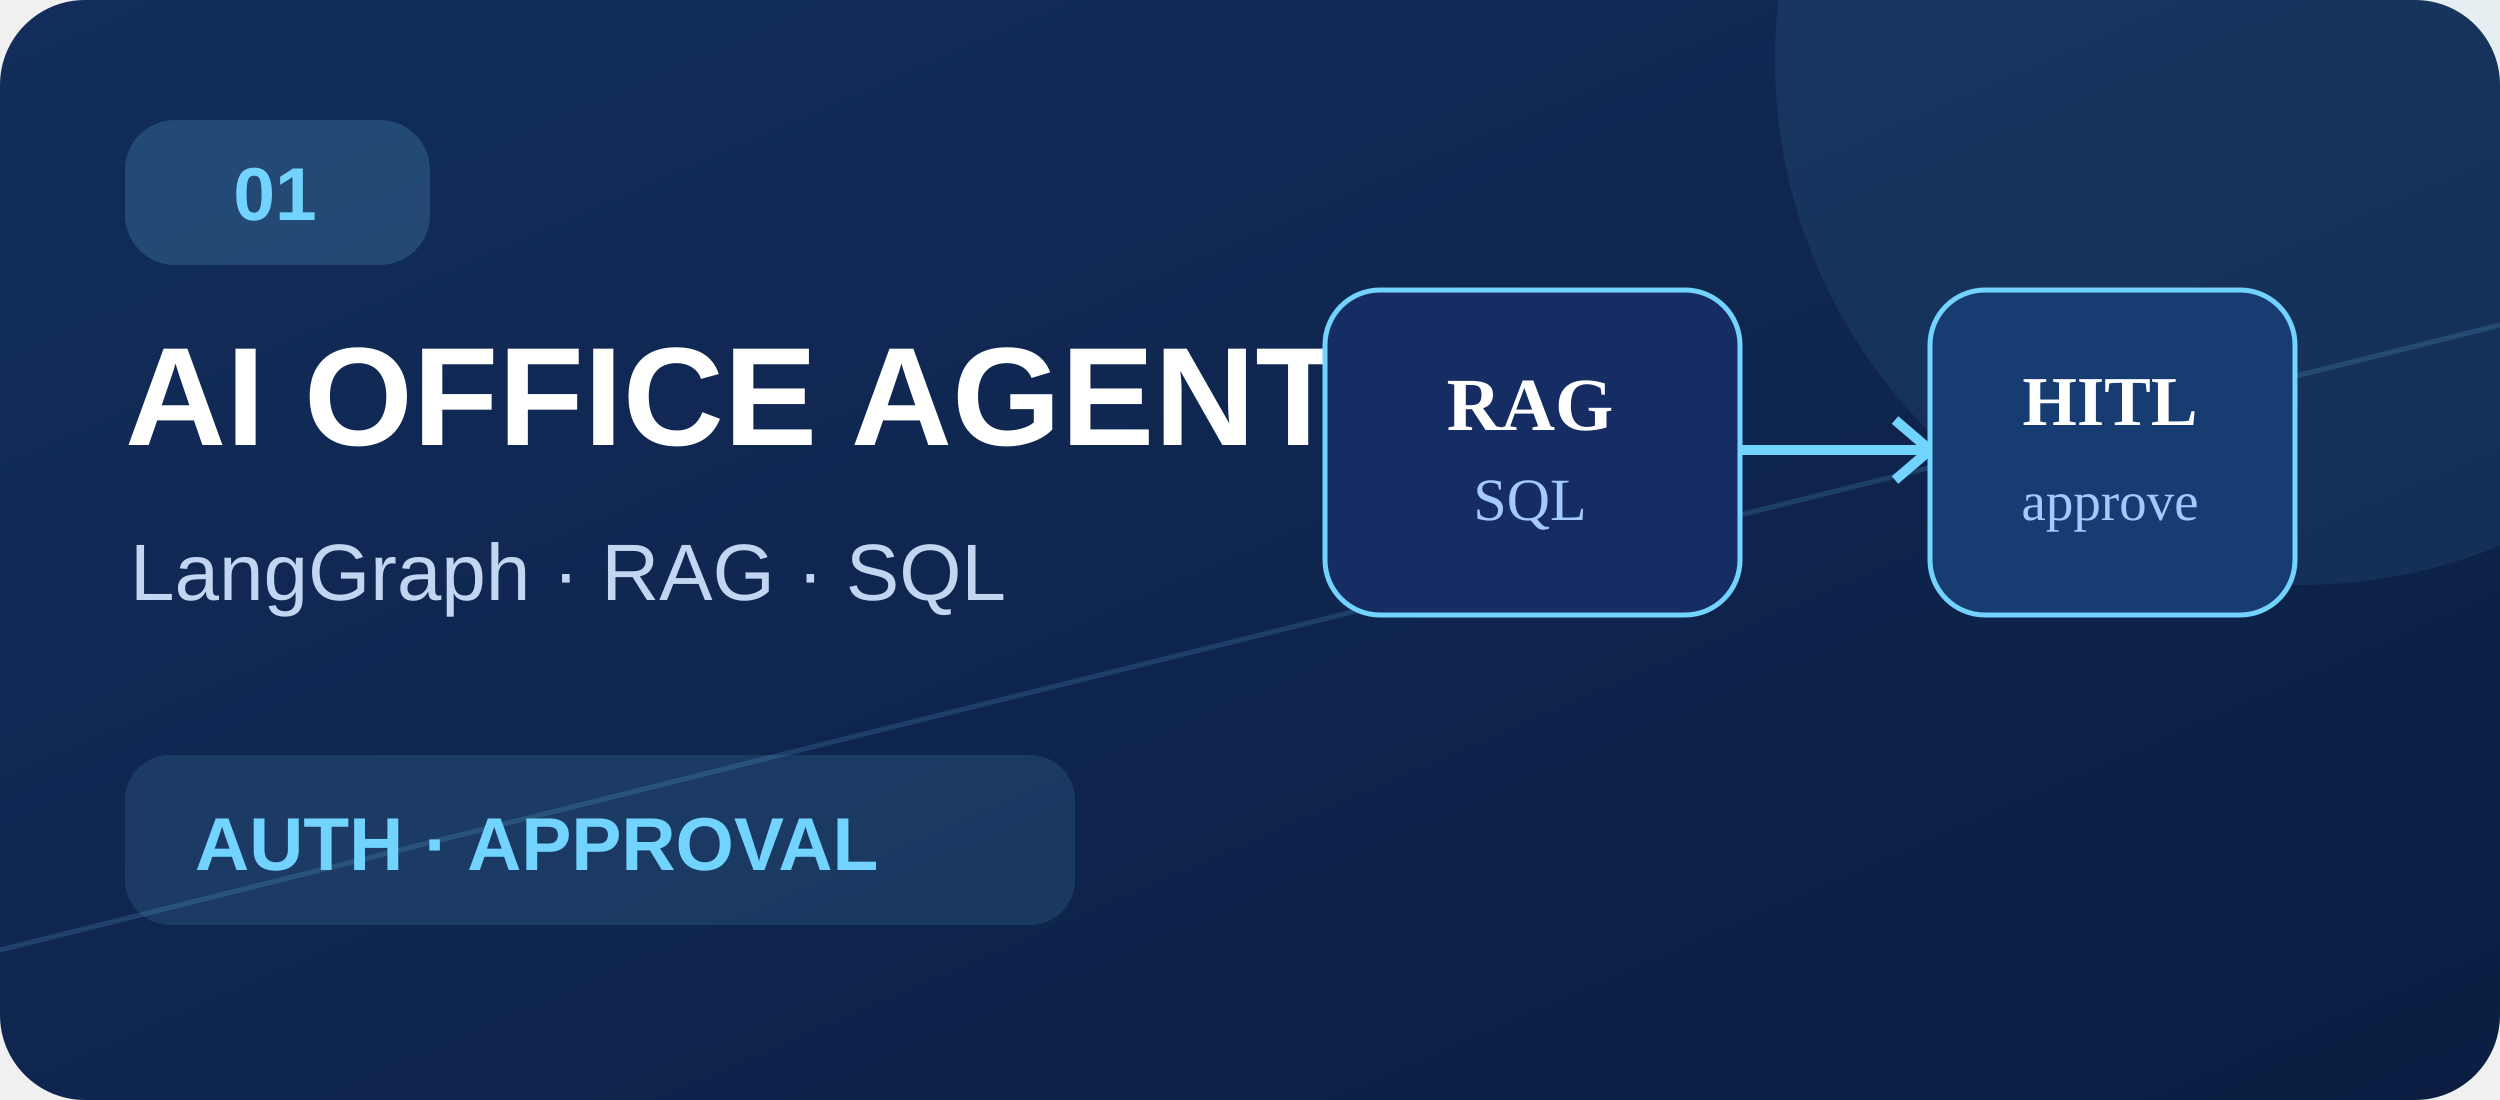
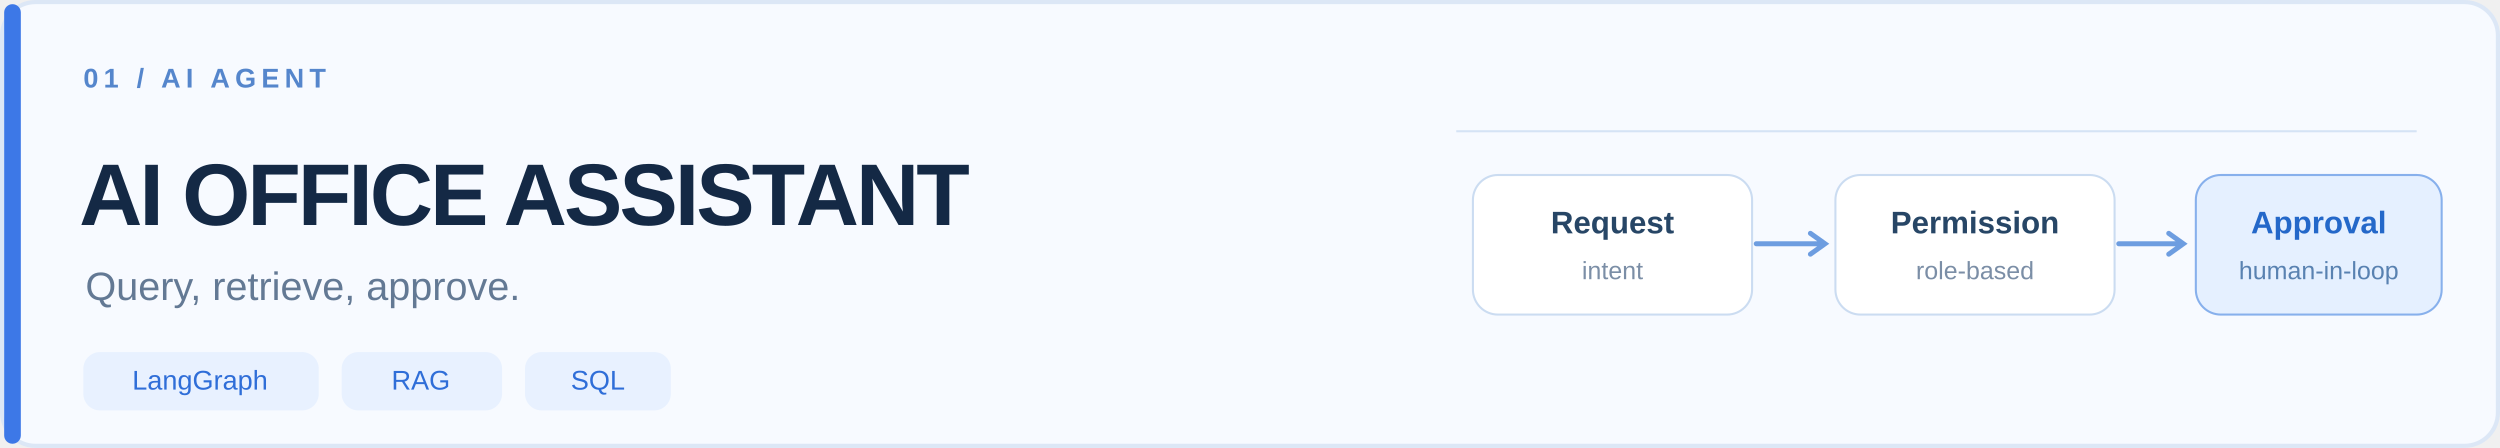
- <svg xmlns="http://www.w3.org/2000/svg" width="500" height="220" viewBox="0 0 500 220" role="img" aria-label="AI OFFICE AGENT">
-   <defs>
-     <linearGradient id="cardBg" x1="0" y1="0" x2="1" y2="1">
-       <stop stop-color="#122D5B" />
-       <stop offset="1" stop-color="#0B1E42" />
-     </linearGradient>
-   </defs>
-   <rect width="500" height="220" rx="17" fill="url(#cardBg)" />
-   <path d="M0 190L500 65" stroke="#73D3FF" stroke-width="1" opacity=".16" />
-   <circle cx="460" cy="12" r="105" fill="#73D3FF" opacity=".08" />
-   <rect x="25" y="24" rx="10" width="61" height="29" fill="#73D3FF" opacity=".18" />
-   <text x="55" y="44" font-family="Arial, Helvetica, sans-serif" font-size="15" fill="#73D3FF" text-anchor="middle" font-weight="700">01</text>
-   <text x="25" y="89" font-family="Arial, Helvetica, sans-serif" font-size="28" font-weight="800" fill="#FFFFFF">AI OFFICE AGENT</text>
-   <text x="26" y="120" font-family="Arial, Helvetica, sans-serif" font-size="16" fill="#C3D6F1">LangGraph · RAG · SQL</text>
-   <rect x="25" y="151" rx="9" width="190" height="34" fill="#73D3FF" opacity=".12" />
-   <text x="39" y="174" font-family="Arial, Helvetica, sans-serif" font-size="15" fill="#73D3FF" font-weight="700">AUTH · APPROVAL</text>
-   <g transform="translate(265 58)">
-     <rect width="83" height="65" rx="11" fill="#162D63" stroke="#73D3FF" />
-     <text x="41" y="28" fill="#FFFFFF" text-anchor="middle" font-size="15" font-weight="700">RAG</text>
-     <text x="41" y="46" fill="#A4C9FF" text-anchor="middle" font-size="12">SQL</text>
-     <path d="M83 32h38m-7 -6 7 6 -7 6" stroke="#73D3FF" fill="none" stroke-width="2" />
-     <rect x="121" width="73" height="65" rx="11" fill="#163C71" stroke="#73D3FF" />
-     <text x="157" y="27" fill="#FFFFFF" text-anchor="middle" font-size="14" font-weight="700">HITL</text>
-     <text x="157" y="46" fill="#A4C9FF" text-anchor="middle" font-size="11">approve</text>
+ <svg xmlns="http://www.w3.org/2000/svg" width="1200" height="215" viewBox="0 0 1200 215" role="img" aria-label="AI office assistant project">
+   <rect x="1" y="1" width="1198" height="213" rx="16" fill="#F7FAFF" stroke="#DCE7F6" stroke-width="2" />
+   <rect x="2" y="2" width="8" height="211" rx="4" fill="#3D78E7" />
+   <text x="40" y="42" font-family="Arial, Helvetica, sans-serif" font-size="13" font-weight="700" letter-spacing="2.5" fill="#5586CC">01 / AI AGENT</text>
+   <text x="38" y="108" font-family="Arial, Helvetica, sans-serif" font-size="42" font-weight="750" letter-spacing="-1.4" fill="#142945">AI OFFICE ASSISTANT</text>
+   <text x="41" y="144" font-family="Arial, Helvetica, sans-serif" font-size="19" fill="#637994">Query, retrieve, approve.</text>
+   <rect x="40" y="169" width="113" height="28" rx="8" fill="#E8F1FF" />
+   <text x="96" y="187" text-anchor="middle" font-family="Arial, Helvetica, sans-serif" font-size="13" fill="#2F6ED8">LangGraph</text>
+   <rect x="164" y="169" width="77" height="28" rx="8" fill="#E8F1FF" />
+   <text x="202" y="187" text-anchor="middle" font-family="Arial, Helvetica, sans-serif" font-size="13" fill="#2F6ED8">RAG</text>
+   <rect x="252" y="169" width="70" height="28" rx="8" fill="#E8F1FF" />
+   <text x="287" y="187" text-anchor="middle" font-family="Arial, Helvetica, sans-serif" font-size="13" fill="#2F6ED8">SQL</text>
+   <path d="M699 63H1160" stroke="#D5E3F5" stroke-width="1" />
+   <g font-family="Arial, Helvetica, sans-serif" font-size="15" font-weight="700">
+     <rect x="707" y="84" width="134" height="67" rx="12" fill="#FFFFFF" stroke="#CBDCF1" />
+     <text x="774" y="112" text-anchor="middle" fill="#274666">Request</text>
+     <text x="774" y="134" text-anchor="middle" font-size="12" font-weight="400" fill="#7B8EA6">intent</text>
+     <rect x="881" y="84" width="134" height="67" rx="12" fill="#FFFFFF" stroke="#CBDCF1" />
+     <text x="948" y="112" text-anchor="middle" fill="#274666">Permission</text>
+     <text x="948" y="134" text-anchor="middle" font-size="12" font-weight="400" fill="#7B8EA6">role-based</text>
+     <rect x="1054" y="84" width="118" height="67" rx="12" fill="#E5F0FF" stroke="#87B0EC" />
+     <text x="1113" y="112" text-anchor="middle" fill="#2468C9">Approval</text>
+     <text x="1113" y="134" text-anchor="middle" font-size="12" font-weight="400" fill="#5982B1">human-in-loop</text>
  </g>
+   <path d="M843 117H876M869 112l7 5 -7 5M1017 117h31m-7 -5 7 5 -7 5" fill="none" stroke="#6D9DE0" stroke-width="2.4" stroke-linecap="round" />
</svg>
